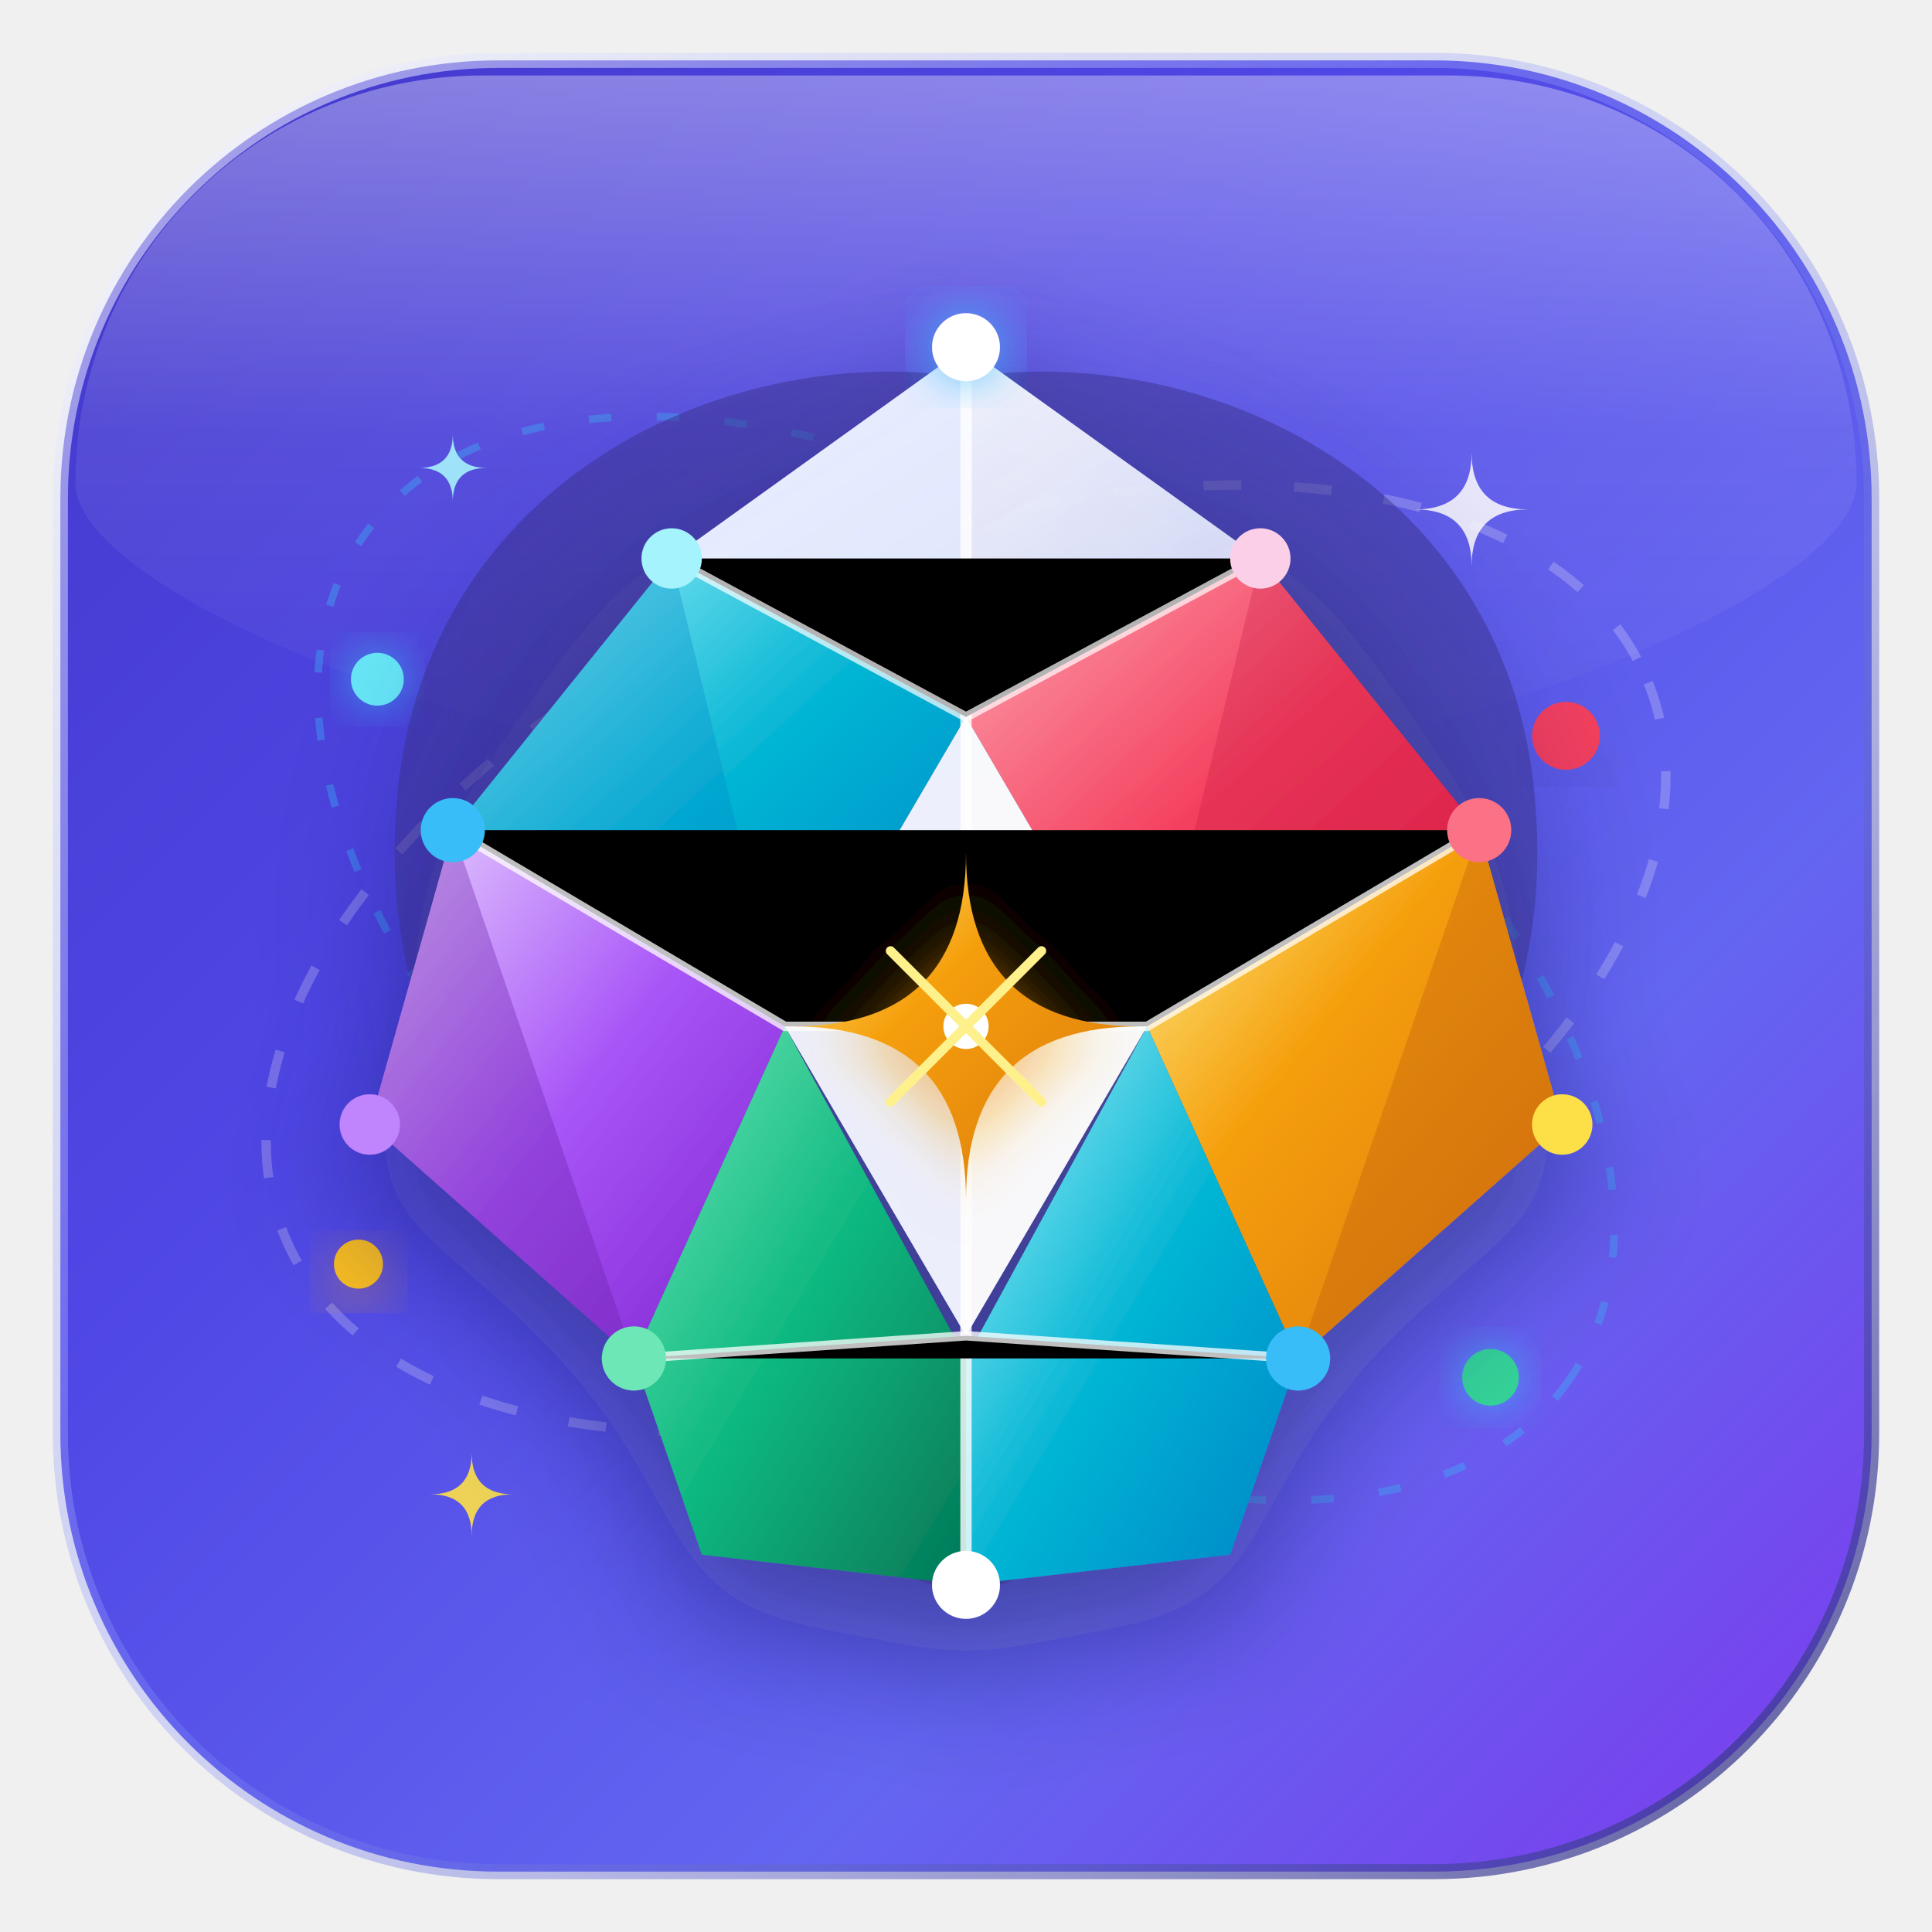
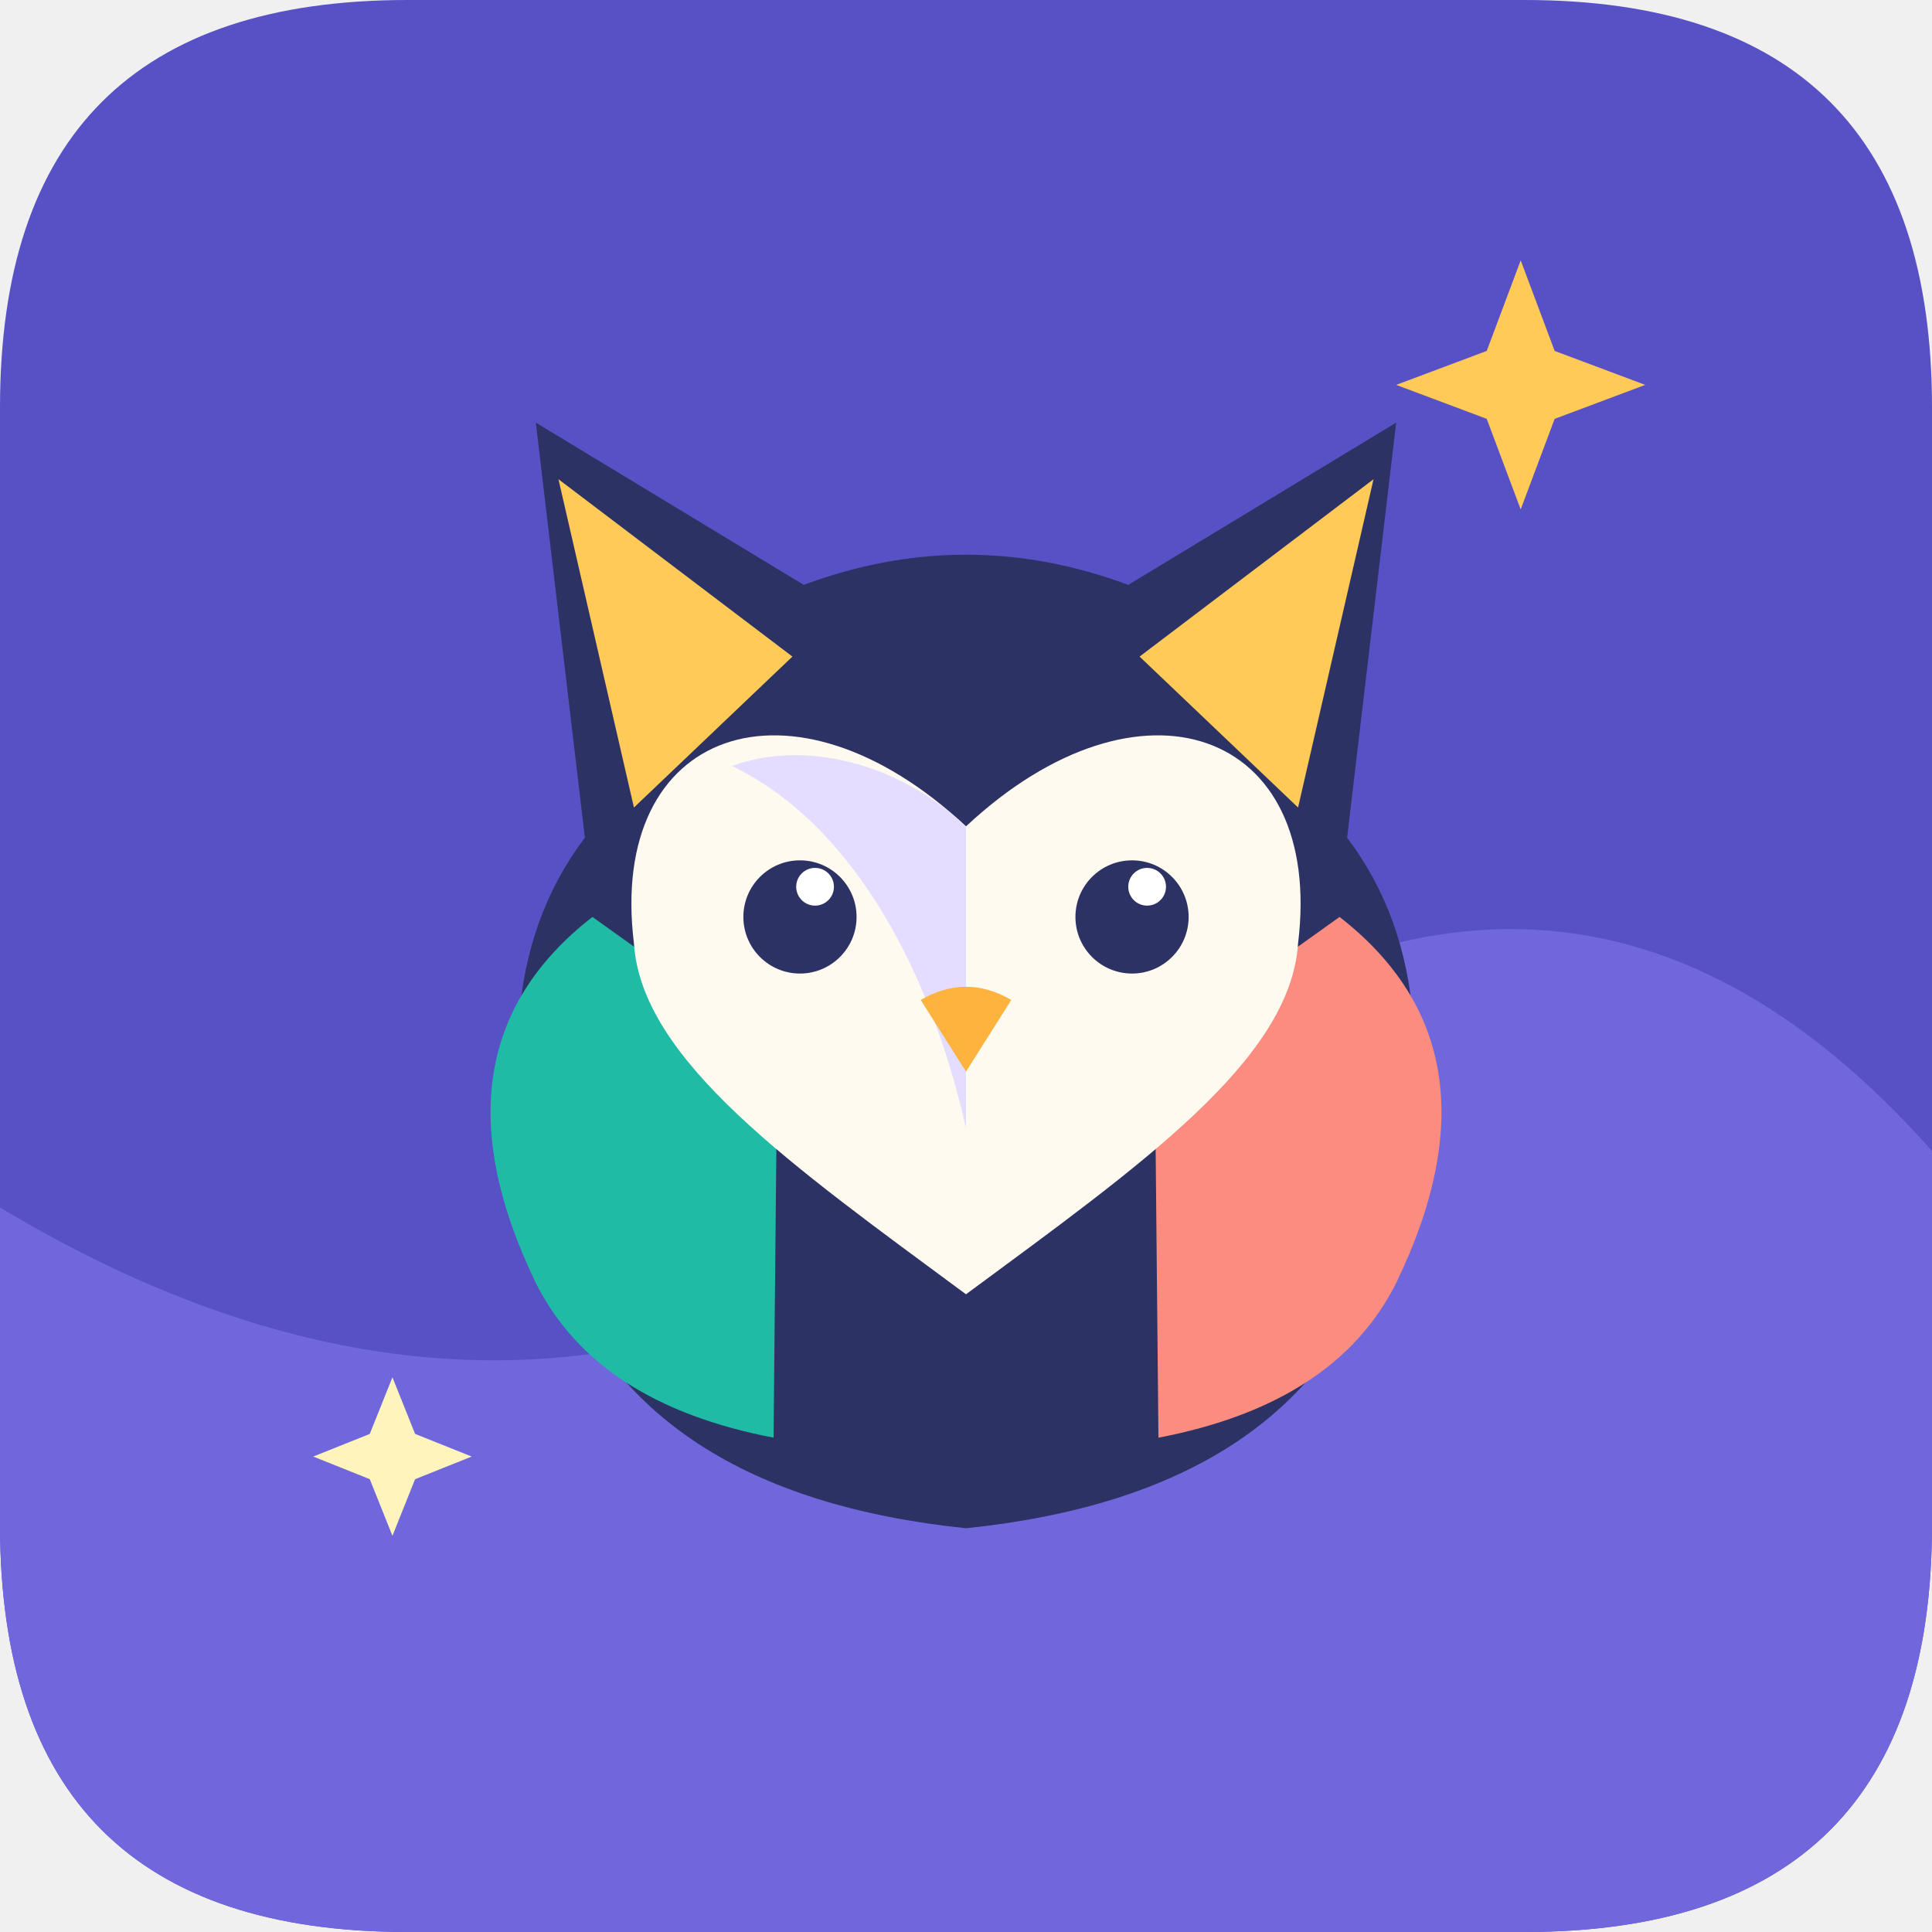
- <svg xmlns="http://www.w3.org/2000/svg" viewBox="0 0 512 512" width="100%" height="100%">
-   <defs>
-     <linearGradient id="appBgGrad" x1="0%" y1="0%" x2="100%" y2="100%">
-       <stop offset="0%" stop-color="#4338ca" />
-       <stop offset="35%" stop-color="#4f46e5" />
-       <stop offset="70%" stop-color="#6366f1" />
-       <stop offset="100%" stop-color="#7c3aed" />
-     </linearGradient>
-     <linearGradient id="glossGrad" x1="0%" y1="0%" x2="0%" y2="100%">
-       <stop offset="0%" stop-color="#ffffff" stop-opacity="0.35" />
-       <stop offset="50%" stop-color="#ffffff" stop-opacity="0.08" />
-       <stop offset="100%" stop-color="#ffffff" stop-opacity="0" />
-     </linearGradient>
-     <linearGradient id="rimGrad" x1="0%" y1="0%" x2="100%" y2="100%">
-       <stop offset="0%" stop-color="#ffffff" stop-opacity="0.6" />
-       <stop offset="50%" stop-color="#818cf8" stop-opacity="0.3" />
-       <stop offset="100%" stop-color="#312e81" stop-opacity="0.8" />
-     </linearGradient>
-     <linearGradient id="goldGrad" x1="0%" y1="0%" x2="100%" y2="100%">
-       <stop offset="0%" stop-color="#fef08a" />
-       <stop offset="40%" stop-color="#f59e0b" />
-       <stop offset="100%" stop-color="#d97706" />
-     </linearGradient>
-     <linearGradient id="cyanGrad" x1="0%" y1="0%" x2="100%" y2="100%">
-       <stop offset="0%" stop-color="#a5f3fc" />
-       <stop offset="50%" stop-color="#06b6d4" />
-       <stop offset="100%" stop-color="#0284c7" />
-     </linearGradient>
-     <linearGradient id="emeraldGrad" x1="0%" y1="0%" x2="100%" y2="100%">
-       <stop offset="0%" stop-color="#6ee7b7" />
-       <stop offset="50%" stop-color="#10b981" />
-       <stop offset="100%" stop-color="#047857" />
-     </linearGradient>
-     <linearGradient id="coralGrad" x1="0%" y1="0%" x2="100%" y2="100%">
-       <stop offset="0%" stop-color="#fda4af" />
-       <stop offset="50%" stop-color="#f43f5e" />
-       <stop offset="100%" stop-color="#e11d48" />
-     </linearGradient>
-     <linearGradient id="violetGrad" x1="0%" y1="0%" x2="100%" y2="100%">
-       <stop offset="0%" stop-color="#e9d5ff" />
-       <stop offset="50%" stop-color="#a855f7" />
-       <stop offset="100%" stop-color="#7e22ce" />
-     </linearGradient>
-     <linearGradient id="whiteGlowGrad" x1="0%" y1="0%" x2="100%" y2="100%">
-       <stop offset="0%" stop-color="#ffffff" stop-opacity="1" />
-       <stop offset="100%" stop-color="#e0e7ff" stop-opacity="0.85" />
-     </linearGradient>
-     <radialGradient id="centerCoreGlow" cx="50%" cy="48%" r="45%">
-       <stop offset="0%" stop-color="#ffffff" stop-opacity="0.45" />
-       <stop offset="45%" stop-color="#a5f3fc" stop-opacity="0.2" />
-       <stop offset="100%" stop-color="#4f46e5" stop-opacity="0" />
-     </radialGradient>
-     <filter id="masterShadow" x="-25%" y="-25%" width="150%" height="150%">
-       <feDropShadow dx="0" dy="16" stdDeviation="18" flood-color="#1e1b4b" flood-opacity="0.45" />
-     </filter>
-     <filter id="starGlow" x="-50%" y="-50%" width="200%" height="200%">
-       <feDropShadow dx="0" dy="0" stdDeviation="10" flood-color="#fde047" flood-opacity="0.9" />
-       <feDropShadow dx="0" dy="4" stdDeviation="8" flood-color="#f59e0b" flood-opacity="0.6" />
-     </filter>
-     <filter id="sparklePulse" x="-40%" y="-40%" width="180%" height="180%">
-       <feDropShadow dx="0" dy="0" stdDeviation="6" flood-color="#38bdf8" flood-opacity="0.8" />
-     </filter>
-   </defs>
-   <rect x="16" y="16" width="480" height="480" rx="116" fill="url(#appBgGrad)" />
-   <rect x="16" y="16" width="480" height="480" rx="116" fill="none" stroke="url(#rimGrad)" stroke-width="4" />
-   <path d="M 20 128 C 20 68, 68 20, 128 20 L 384 20 C 444 20, 492 68, 492 128 C 492 160, 360 210, 256 210 C 152 210, 20 160, 20 128 Z" fill="url(#glossGrad)" />
-   <circle cx="256" cy="250" r="190" fill="url(#centerCoreGlow)" />
-   <ellipse cx="256" cy="254" rx="195" ry="110" fill="none" stroke="#ffffff" stroke-width="2.5" stroke-opacity="0.22" stroke-dasharray="10 14" transform="rotate(-22 256 254)" />
-   <ellipse cx="256" cy="254" rx="195" ry="110" fill="none" stroke="#38bdf8" stroke-width="2" stroke-opacity="0.35" stroke-dasharray="6 12" transform="rotate(35 256 254)" />
-   <circle cx="100" cy="180" r="7" fill="#67e8f9" filter="url(#sparklePulse)" />
-   <circle cx="415" cy="195" r="9" fill="#f43f5e" filter="url(#masterShadow)" />
-   <circle cx="395" cy="365" r="7.5" fill="#34d399" filter="url(#sparklePulse)" />
-   <circle cx="95" cy="335" r="6.5" fill="#fbbf24" filter="url(#starGlow)" />
-   <path d="M 390 120 Q 390 135 405 135 Q 390 135 390 150 Q 390 135 375 135 Q 390 135 390 120 Z" fill="#ffffff" opacity="0.85" />
-   <path d="M 125 385 Q 125 396 136 396 Q 125 396 125 407 Q 125 396 114 396 Q 125 396 125 385 Z" fill="#fde047" opacity="0.9" />
-   <path d="M 120 115 Q 120 124 129 124 Q 120 124 120 133 Q 120 124 111 124 Q 120 124 120 115 Z" fill="#a5f3fc" opacity="0.9" />
-   <g filter="url(#masterShadow)">
-     <path d="M 256 100 C 190 90, 110 130, 105 215 C 100 280, 140 330, 180 375 C 215 410, 248 422, 256 422 Z" fill="#312e81" fill-opacity="0.45" />
-     <path d="M 256 100 C 322 90, 402 130, 407 215 C 412 280, 372 330, 332 375 C 297 410, 264 422, 256 422 Z" fill="#312e81" fill-opacity="0.45" />
-     <polygon points="256,92 334,148 256,190 178,148" fill="url(#whiteGlowGrad)" />
-     <polygon points="256,92 256,190 178,148" fill="#e0e7ff" fill-opacity="0.6" />
-     <polygon points="178,148 256,190 208,272 120,220" fill="url(#cyanGrad)" />
-     <polygon points="178,148 208,272 120,220" fill="#0284c7" fill-opacity="0.3" />
-     <polygon points="256,190 334,148 392,220 304,272" fill="url(#coralGrad)" />
-     <polygon points="334,148 392,220 304,272" fill="#be123c" fill-opacity="0.25" />
-     <polygon points="120,220 208,272 168,360 98,298" fill="url(#violetGrad)" />
-     <polygon points="120,220 168,360 98,298" fill="#6b21a8" fill-opacity="0.35" />
-     <polygon points="304,272 392,220 414,298 344,360" fill="url(#goldGrad)" />
-     <polygon points="392,220 414,298 344,360" fill="#b45309" fill-opacity="0.3" />
-     <polygon points="168,360 208,272 256,360 256,420 186,412" fill="url(#emeraldGrad)" />
-     <polygon points="304,272 344,360 326,412 256,420 256,360" fill="url(#cyanGrad)" />
-     <polygon points="256,190 304,272 256,354 208,272" fill="#ffffff" fill-opacity="0.96" />
-     <polygon points="256,190 208,272 256,354" fill="#e0e7ff" fill-opacity="0.5" />
-     <polyline points="256,92 256,190 256,354 256,420" stroke="#ffffff" stroke-width="3" stroke-linecap="round" stroke-opacity="0.8" />
-     <polyline points="178,148 256,190 334,148" stroke="#ffffff" stroke-width="2.5" stroke-linecap="round" stroke-opacity="0.7" />
-     <polyline points="120,220 208,272 304,272 392,220" stroke="#ffffff" stroke-width="2.5" stroke-linecap="round" stroke-opacity="0.75" />
-     <polyline points="168,360 256,354 344,360" stroke="#ffffff" stroke-width="2.5" stroke-linecap="round" stroke-opacity="0.75" />
-     <circle cx="256" cy="92" r="9" fill="#ffffff" filter="url(#sparklePulse)" />
-     <circle cx="178" cy="148" r="8" fill="#a5f3fc" />
-     <circle cx="334" cy="148" r="8" fill="#fbcfe8" />
-     <circle cx="120" cy="220" r="8.5" fill="#38bdf8" />
-     <circle cx="392" cy="220" r="8.5" fill="#fb7185" />
-     <circle cx="98" cy="298" r="8" fill="#c084fc" />
-     <circle cx="414" cy="298" r="8" fill="#fde047" />
-     <circle cx="168" cy="360" r="8.5" fill="#6ee7b7" />
-     <circle cx="344" cy="360" r="8.5" fill="#38bdf8" />
-     <circle cx="256" cy="420" r="9" fill="#ffffff" />
-     <g filter="url(#starGlow)">
-       <path d="M 256 226 Q 256 272 210 272 Q 256 272 256 318 Q 256 272 302 272 Q 256 272 256 226 Z" fill="url(#goldGrad)" />
-       <circle cx="256" cy="272" r="6" fill="#ffffff" />
-       <line x1="236" y1="252" x2="276" y2="292" stroke="#fef08a" stroke-width="2.5" stroke-linecap="round" />
-       <line x1="276" y1="252" x2="236" y2="292" stroke="#fef08a" stroke-width="2.5" stroke-linecap="round" />
-     </g>
-   </g>
+ <svg xmlns="http://www.w3.org/2000/svg" viewBox="0 0 512 512" role="img" aria-labelledby="title">
+   <path fill="#5850c5" d="M108 0H404Q512 0 512 108V404Q512 512 404 512H108Q0 512 0 404V108Q0 0 108 0Z" />
+   <path fill="#7167dd" d="M0 320Q150 410 280 300T512 305V404Q512 512 404 512H108Q0 512 0 404Z" />
+   <path fill="#2c3264" d="M142 112L213 155Q256 139 299 155L370 112L357 222Q388 263 365 334Q343 396 256 405Q169 396 147 334Q124 263 155 222Z" />
+   <path fill="#20bba4" d="M157 243Q112 278 142 340Q158 372 205 381L206 278Z" />
+   <path fill="#fc8c80" d="M355 243Q400 278 370 340Q354 372 307 381L306 278Z" />
+   <path fill="#ffca57" d="M148 127L210 174L168 214Z" />
+   <path fill="#ffca57" d="M364 127L302 174L344 214Z" />
+   <path fill="#fffaf0" d="M256 219C210 176 161 193 168 250C170 281 210 309 256 343C302 309 342 281 344 250C351 193 302 176 256 219Z" />
+   <path fill="#e4ddff" d="M256 219C238 202 213 196 194 203C227 219 247 259 256 299Z" />
+   <path fill="#2c3264" d="M212 228a15 15 0 1 0 0 30a15 15 0 1 0 0 -30Z" />
+   <path fill="#2c3264" d="M300 228a15 15 0 1 0 0 30a15 15 0 1 0 0 -30Z" />
+   <path fill="#ffffff" d="M216 230a5 5 0 1 0 0 10a5 5 0 1 0 0 -10Z" />
+   <path fill="#ffffff" d="M304 230a5 5 0 1 0 0 10a5 5 0 1 0 0 -10Z" />
+   <path fill="#ffb33f" d="M244 265Q256 258 268 265L256 284Z" />
+   <path fill="#ffca57" d="M403 69L412 93L436 102L412 111L403 135L394 111L370 102L394 93Z" />
+   <path fill="#fff5bc" d="M104 365L110 380L125 386L110 392L104 407L98 392L83 386L98 380Z" />
</svg>
